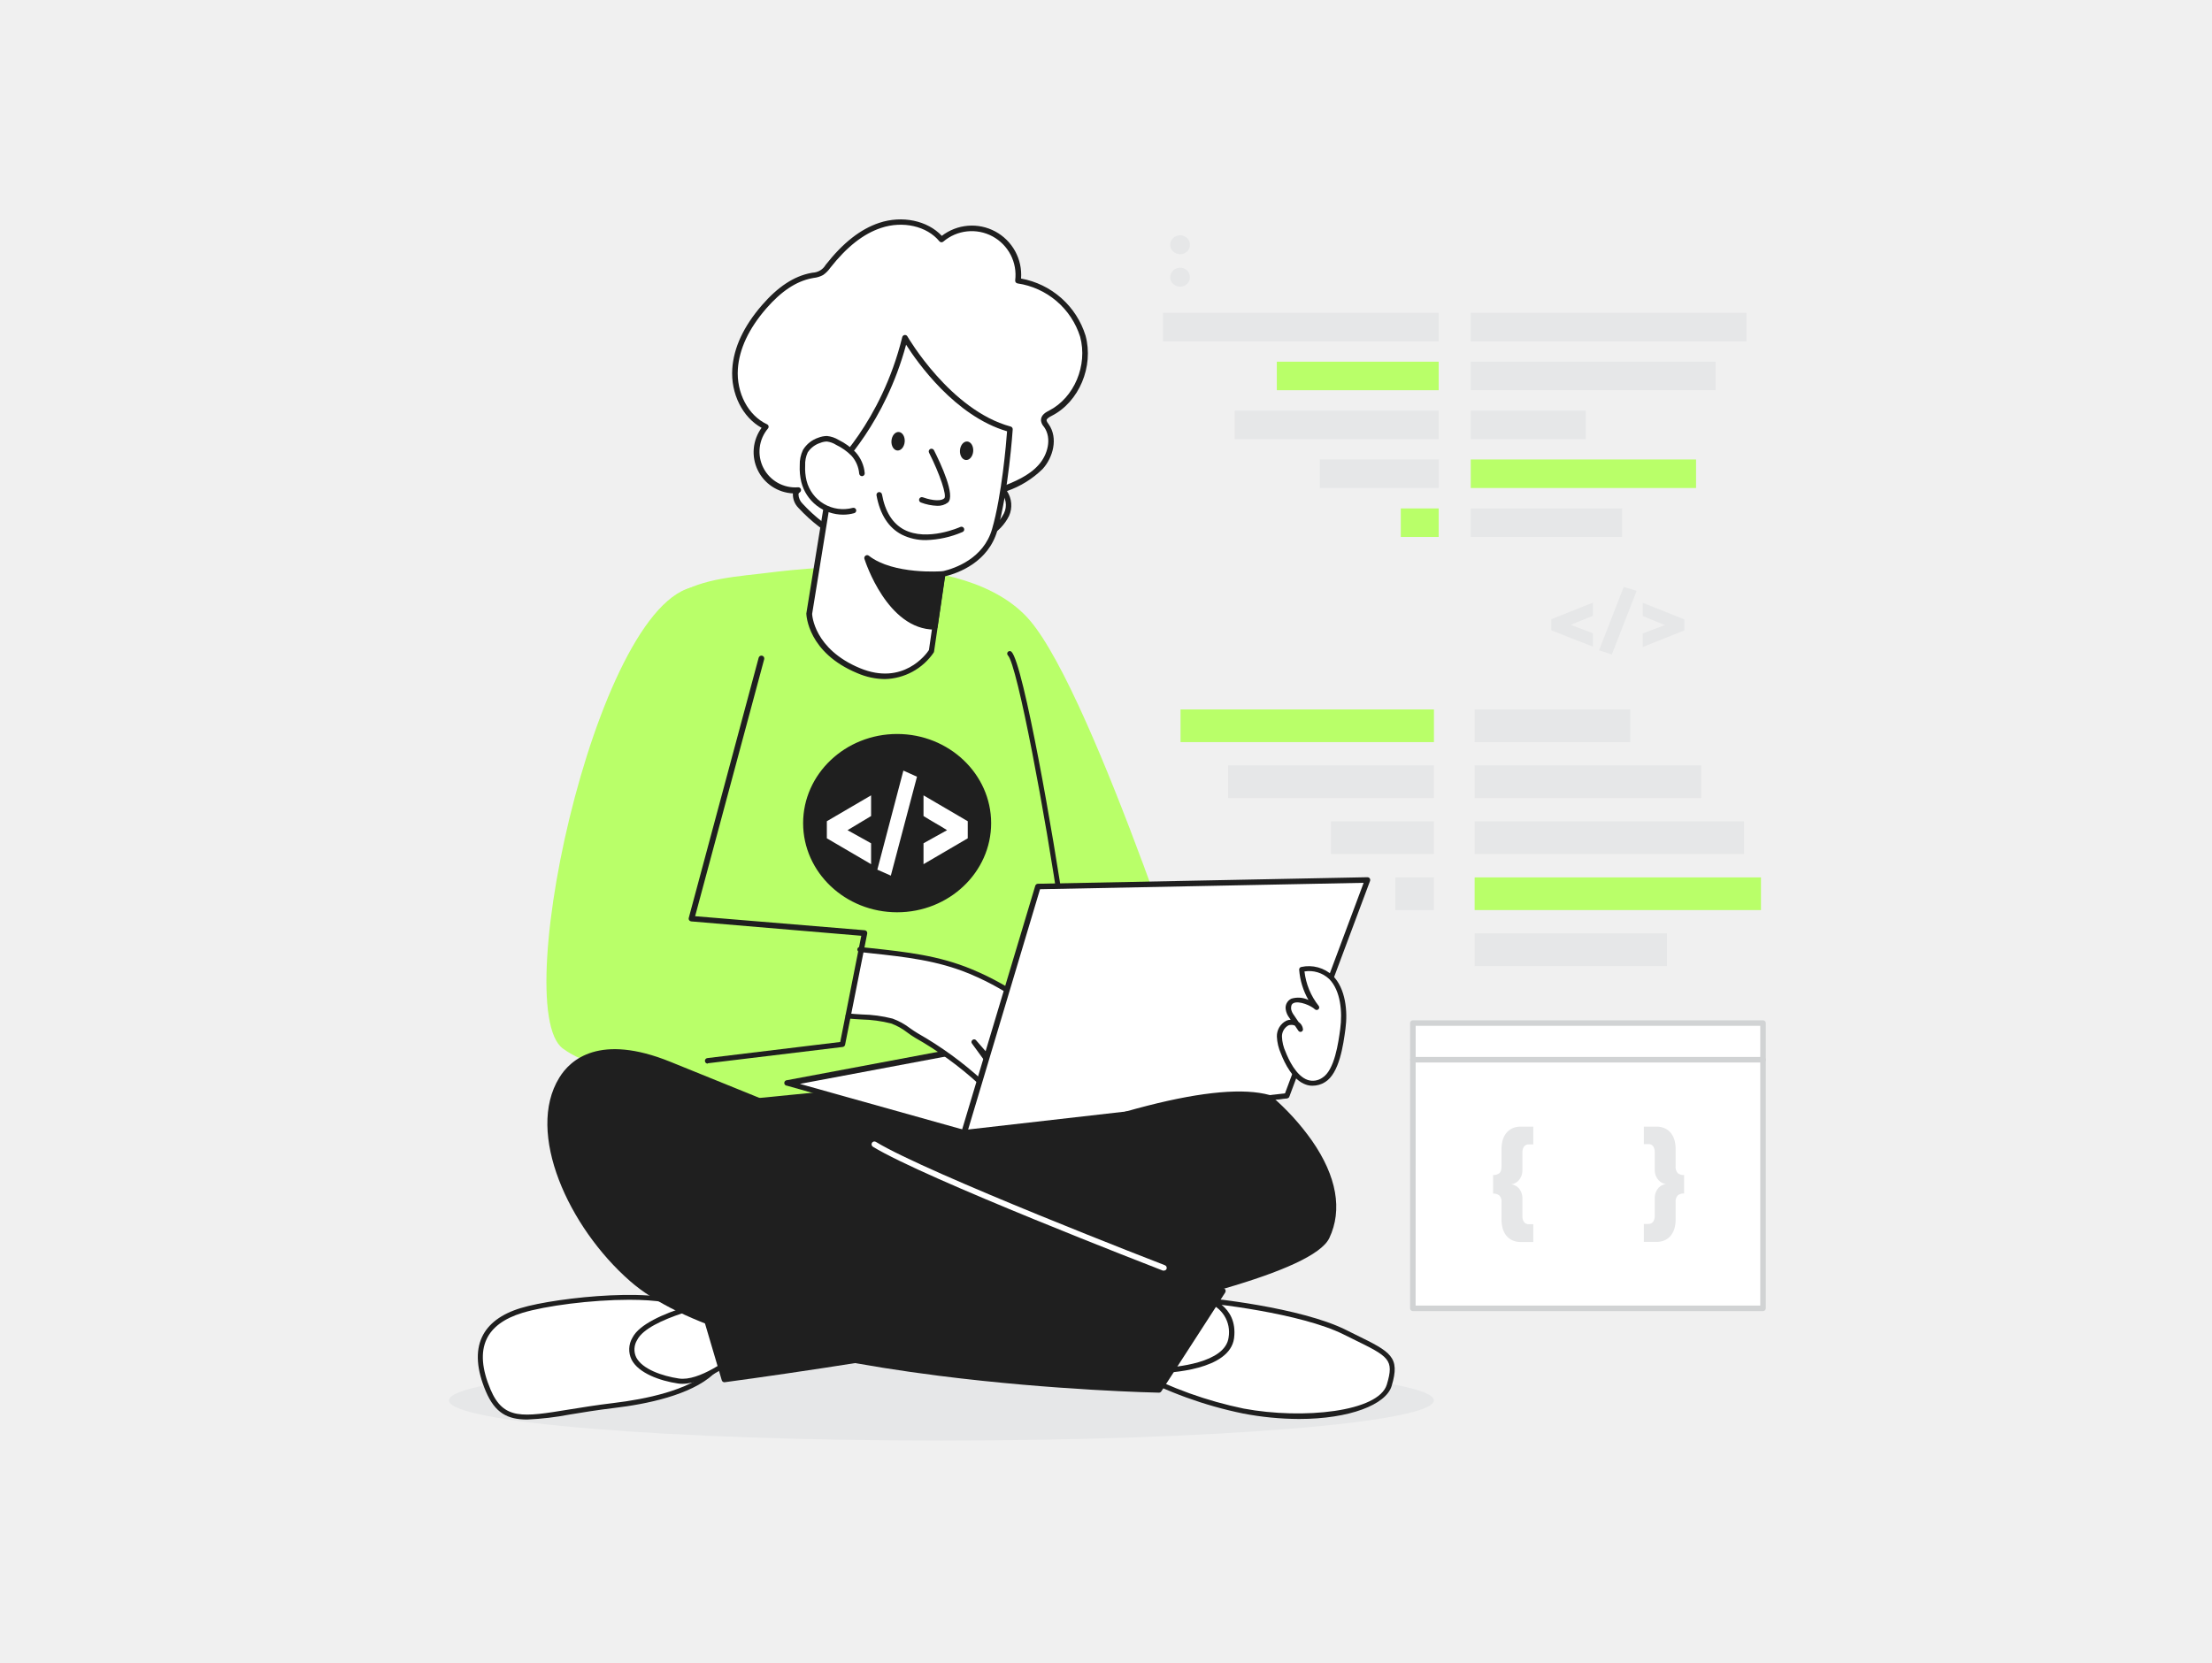
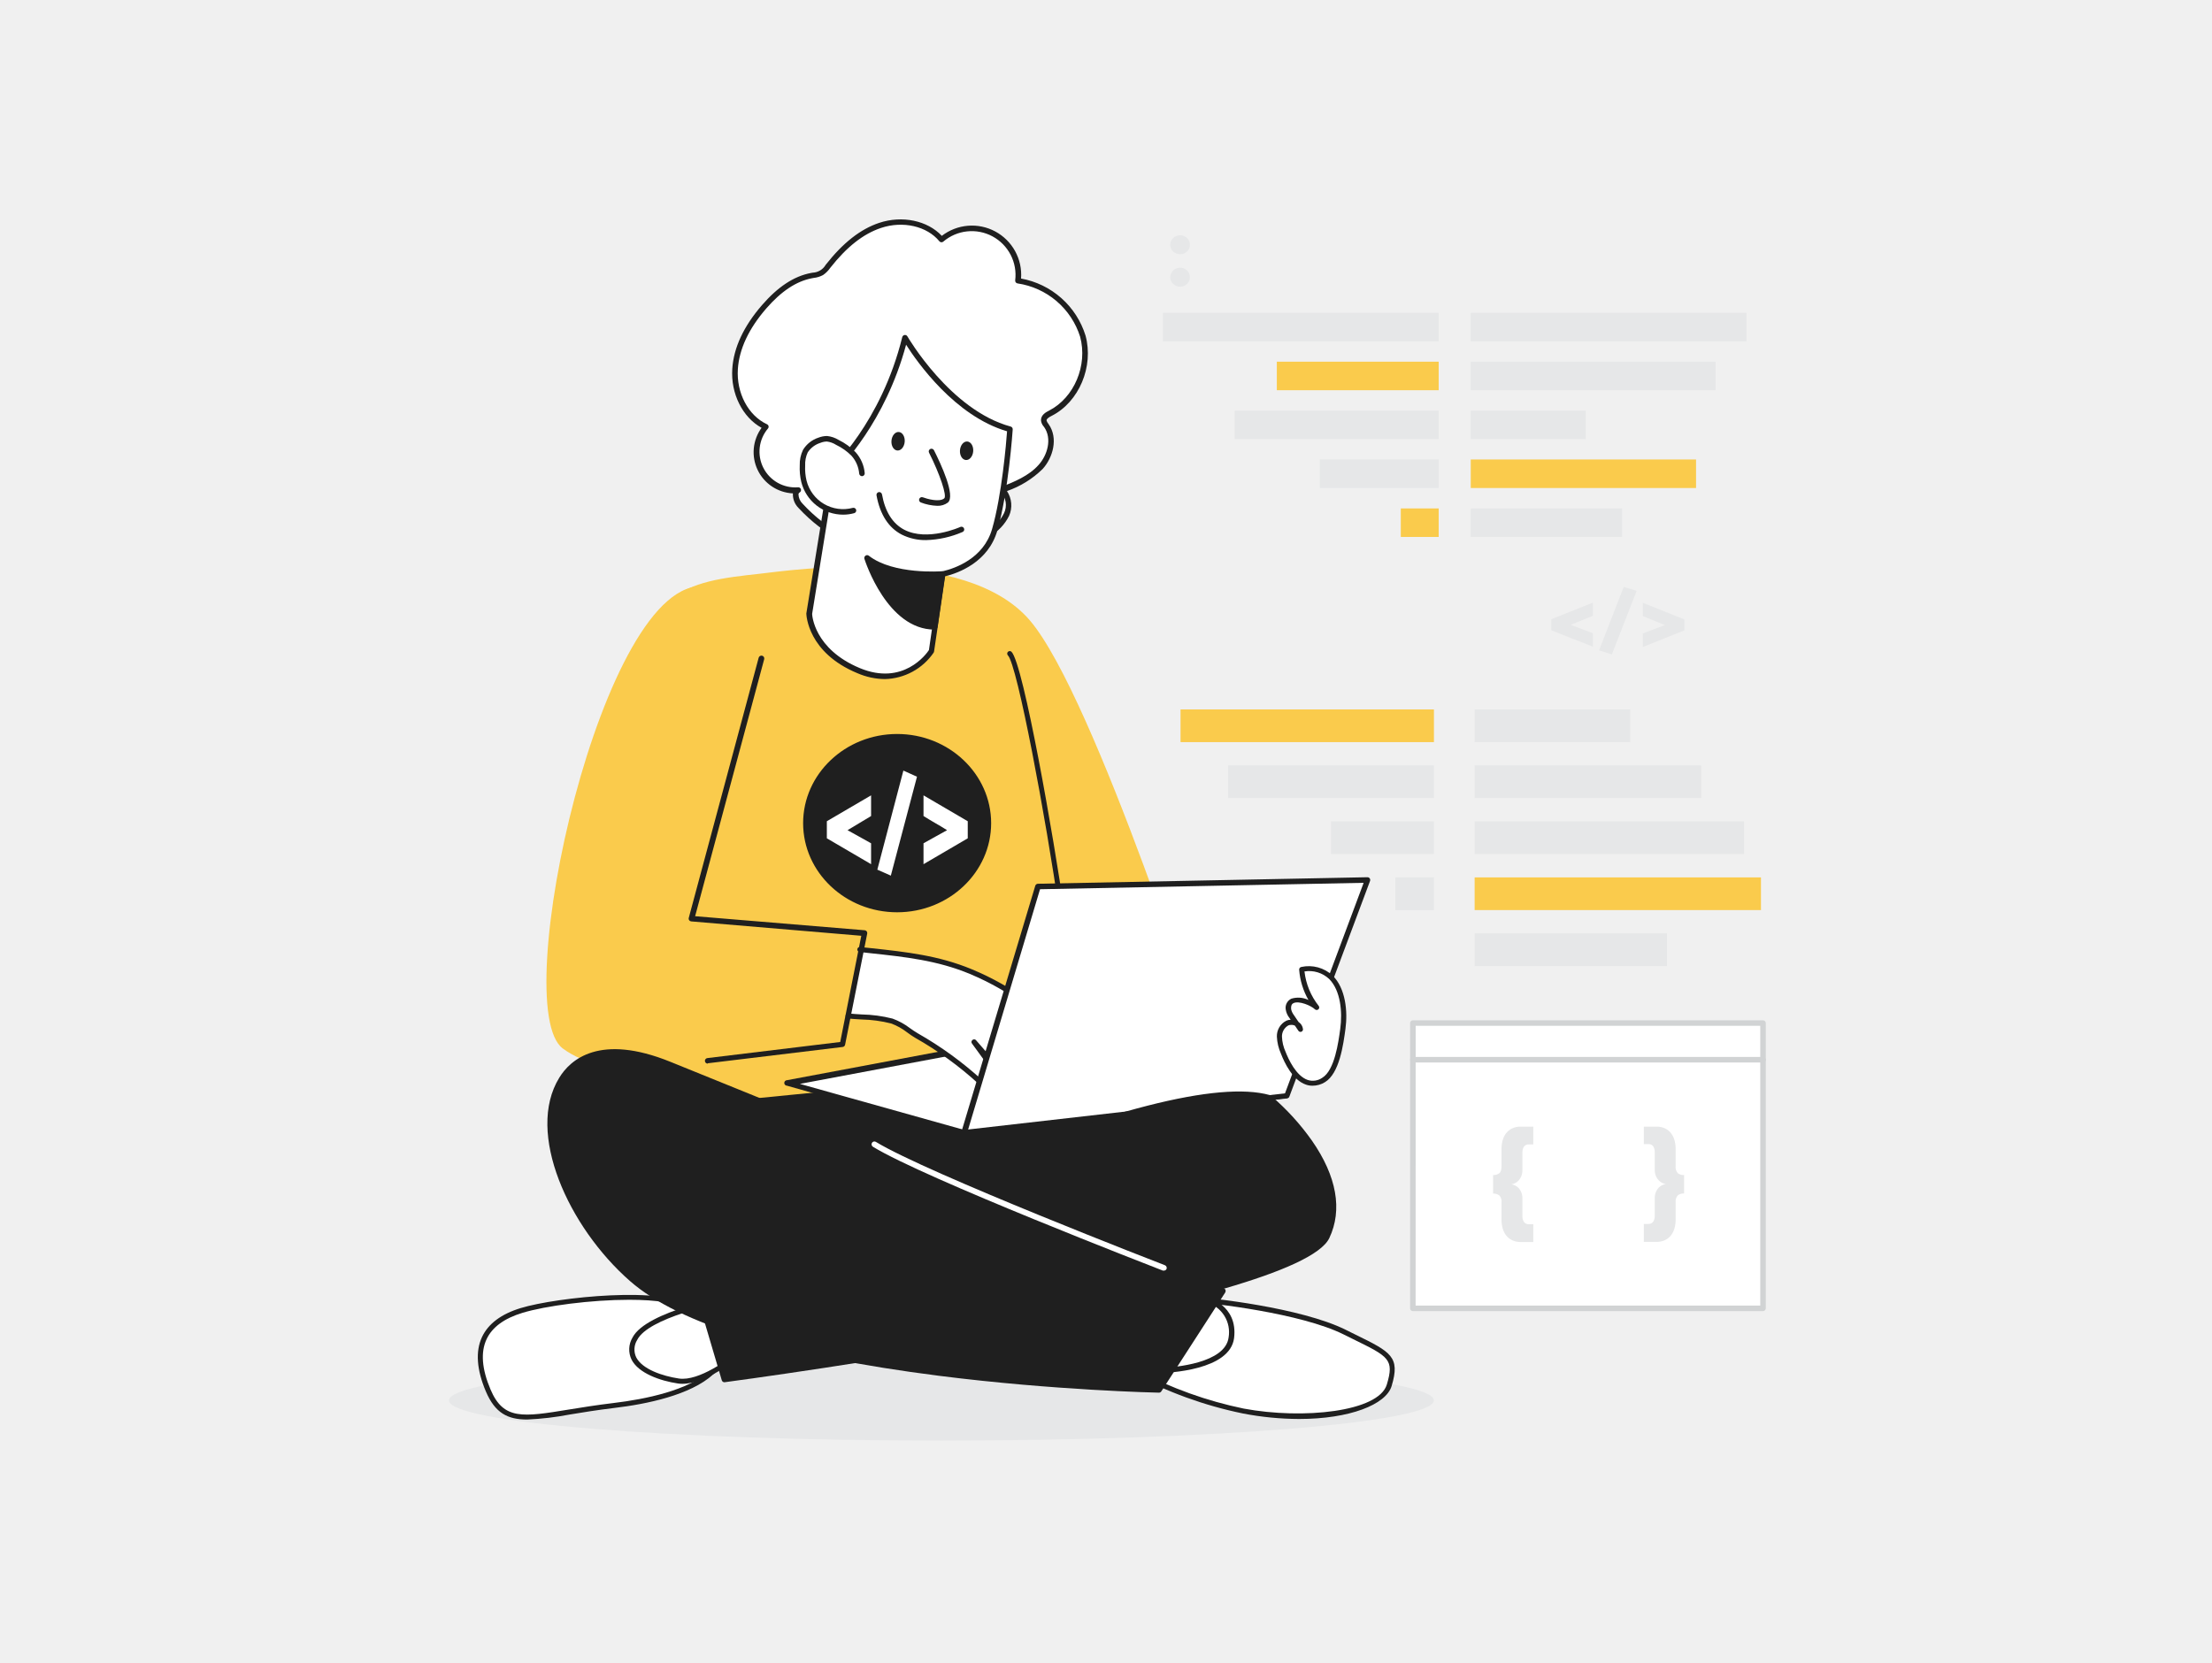
<svg xmlns="http://www.w3.org/2000/svg" width="524" height="394" viewBox="0 0 524 394" fill="none">
  <path d="M223.014 341.349C287.441 341.349 339.67 337.085 339.67 331.825C339.67 326.565 287.441 322.302 223.014 322.302C158.587 322.302 106.359 326.565 106.359 331.825C106.359 337.085 158.587 341.349 223.014 341.349Z" fill="#E6E7E8" />
  <path d="M417.641 242.418H334.692V310.001H417.641V242.418Z" fill="white" />
  <path d="M417.641 310.669H334.692C334.518 310.669 334.352 310.6 334.229 310.477C334.106 310.354 334.037 310.187 334.037 310.014V242.418C334.037 242.244 334.106 242.077 334.229 241.955C334.352 241.832 334.518 241.763 334.692 241.763H417.641C417.814 241.766 417.978 241.836 418.101 241.958C418.223 242.08 418.293 242.245 418.296 242.418V310.014C418.293 310.186 418.223 310.351 418.101 310.473C417.978 310.595 417.814 310.665 417.641 310.669ZM335.347 309.359H416.986V243.073H335.36L335.347 309.359Z" fill="#D1D3D4" />
  <path d="M417.641 251.758H334.692C334.518 251.758 334.352 251.689 334.229 251.566C334.106 251.443 334.037 251.277 334.037 251.103C334.037 250.929 334.106 250.763 334.229 250.64C334.352 250.517 334.518 250.448 334.692 250.448H417.641C417.815 250.448 417.981 250.517 418.104 250.64C418.227 250.763 418.296 250.929 418.296 251.103C418.293 251.276 418.223 251.44 418.101 251.562C417.978 251.685 417.814 251.755 417.641 251.758Z" fill="#D1D3D4" />
  <path d="M189.085 116.147C187.296 116.267 185.511 115.86 183.951 114.977C182.391 114.093 181.124 112.771 180.307 111.175C179.49 109.579 179.159 107.778 179.355 105.996C179.551 104.214 180.265 102.528 181.409 101.147C176.405 98.842 173.758 92.921 174.125 87.432C174.492 81.943 177.387 76.952 181.003 72.733C183.976 69.288 187.71 66.183 192.177 65.332C193.023 65.248 193.847 65.017 194.614 64.651C195.217 64.226 195.74 63.699 196.159 63.092C199.421 58.926 203.443 55.101 208.473 53.424C213.504 51.747 219.661 52.703 223.028 56.804C224.71 55.343 226.797 54.427 229.012 54.178C231.227 53.929 233.465 54.359 235.43 55.409C237.395 56.46 238.995 58.083 240.018 60.063C241.041 62.043 241.438 64.287 241.158 66.498C244.702 67.021 248.025 68.538 250.743 70.873C253.46 73.207 255.46 76.264 256.511 79.689C258.384 86.58 255.201 94.676 248.848 97.938C248.114 98.318 247.236 98.816 247.262 99.628C247.335 100.118 247.554 100.575 247.891 100.938C249.935 103.859 248.913 108.09 246.581 110.737C244.249 113.383 240.765 114.784 237.411 116.121C238.157 116.869 238.654 117.828 238.835 118.869C239.015 119.91 238.871 120.981 238.42 121.937C237.448 123.85 235.936 125.435 234.071 126.496C226.787 131.199 217.774 129.732 209.613 129.902C202.081 130.059 194.601 125.251 189.609 119.802C188.64 118.767 187.867 116.88 189.085 116.147Z" fill="white" />
  <path d="M218.639 130.648C217.329 130.648 216.019 130.648 214.814 130.648C213.111 130.648 211.329 130.57 209.652 130.648C202.814 130.766 195.242 126.928 189.138 120.339C188.708 119.908 188.371 119.394 188.145 118.829C187.92 118.264 187.812 117.659 187.828 117.051C187.82 117.003 187.82 116.954 187.828 116.907C186.064 116.822 184.356 116.261 182.886 115.283C181.416 114.306 180.238 112.948 179.477 111.354C178.717 109.761 178.402 107.991 178.567 106.233C178.732 104.475 179.37 102.794 180.413 101.37C175.894 98.881 173.077 93.261 173.47 87.392C173.798 82.375 176.169 77.305 180.505 72.301C184.278 67.952 188.051 65.463 192.059 64.69L192.505 64.611C193.135 64.587 193.749 64.403 194.289 64.078C194.829 63.753 195.279 63.296 195.596 62.751C199.71 57.511 203.836 54.289 208.264 52.808C213.727 50.987 219.713 52.258 223.106 55.887C224.892 54.508 227.039 53.677 229.287 53.493C231.535 53.309 233.789 53.78 235.775 54.85C237.761 55.92 239.394 57.542 240.478 59.521C241.561 61.5 242.047 63.75 241.878 66C245.418 66.64 248.714 68.239 251.407 70.622C254.101 73.006 256.088 76.084 257.153 79.519C259.144 86.842 255.62 95.239 249.149 98.527C248.494 98.855 247.904 99.222 247.918 99.615C247.983 99.886 248.113 100.138 248.297 100.348L248.415 100.518C250.747 103.82 249.424 108.444 247.001 111.116C244.603 113.469 241.713 115.259 238.538 116.356C239.111 117.215 239.458 118.205 239.545 119.233C239.632 120.262 239.457 121.296 239.036 122.238C238.033 124.258 236.45 125.932 234.49 127.046C229.63 130.19 224.128 130.648 218.639 130.648ZM211.107 129.234C212.351 129.234 213.609 129.234 214.84 129.234C221.39 129.365 228.137 129.509 233.73 125.893C235.493 124.911 236.921 123.424 237.831 121.623C238.237 120.788 238.373 119.848 238.221 118.932C238.068 118.016 237.634 117.171 236.979 116.514C236.893 116.441 236.828 116.347 236.789 116.241C236.75 116.136 236.739 116.022 236.756 115.911C236.775 115.798 236.822 115.692 236.893 115.603C236.964 115.513 237.057 115.443 237.162 115.4C240.228 114.169 243.712 112.78 246.031 110.16C248.114 107.868 249.28 103.938 247.341 101.187L247.223 101.043C246.866 100.631 246.646 100.118 246.594 99.575C246.594 98.265 247.839 97.636 248.533 97.283C254.481 94.217 257.703 86.541 255.869 79.781C254.833 76.496 252.892 73.569 250.27 71.336C247.647 69.102 244.448 67.653 241.04 67.153C240.871 67.127 240.718 67.035 240.615 66.898C240.512 66.761 240.467 66.589 240.49 66.419C240.747 64.344 240.371 62.239 239.412 60.381C238.452 58.523 236.954 56.999 235.112 56.007C233.271 55.016 231.173 54.604 229.094 54.826C227.015 55.047 225.051 55.892 223.46 57.249C223.394 57.307 223.317 57.351 223.234 57.378C223.15 57.405 223.062 57.415 222.975 57.406C222.889 57.4 222.804 57.376 222.728 57.335C222.651 57.294 222.584 57.239 222.53 57.171C219.582 53.581 213.884 52.271 208.696 54.014C204.517 55.402 200.587 58.494 196.683 63.459C196.221 64.131 195.639 64.712 194.967 65.175C194.276 65.543 193.52 65.774 192.74 65.856L192.321 65.934C188.614 66.655 185.077 69 181.501 73.113C177.361 77.895 175.108 82.716 174.793 87.432C174.413 93.091 177.243 98.462 181.697 100.532C181.788 100.574 181.867 100.636 181.931 100.713C181.994 100.79 182.04 100.88 182.064 100.977C182.085 101.076 182.083 101.178 182.058 101.276C182.033 101.373 181.985 101.464 181.92 101.54C180.839 102.817 180.161 104.384 179.97 106.046C179.778 107.707 180.083 109.388 180.845 110.877C181.607 112.365 182.792 113.595 184.251 114.412C185.71 115.228 187.379 115.595 189.046 115.466C189.195 115.45 189.345 115.488 189.47 115.572C189.594 115.655 189.685 115.78 189.727 115.924C189.772 116.065 189.768 116.216 189.715 116.354C189.663 116.492 189.566 116.608 189.439 116.684C189.358 116.729 189.29 116.793 189.239 116.871C189.189 116.948 189.159 117.037 189.151 117.129C189.173 117.965 189.521 118.76 190.12 119.343C195.911 125.657 203.22 129.352 209.626 129.221L211.107 129.234Z" fill="#1F1F1F" />
  <path d="M282.646 307.996C285.645 307.996 308.007 310.42 318.474 315.621C328.941 320.821 331.207 321.227 329.085 328.249C326.963 335.271 308.531 337 294.501 334.354C285.465 332.496 276.748 329.327 268.629 324.948L282.646 307.996Z" fill="white" />
  <path d="M307.732 336.227C303.256 336.209 298.791 335.771 294.396 334.917C285.298 333.045 276.521 329.859 268.34 325.459C268.264 325.413 268.198 325.352 268.147 325.28C268.095 325.208 268.058 325.126 268.039 325.039C268.024 324.954 268.028 324.866 268.05 324.782C268.073 324.699 268.114 324.621 268.17 324.555L282.187 307.603C282.239 307.534 282.306 307.477 282.383 307.439C282.461 307.4 282.546 307.38 282.632 307.381H282.764C286.418 307.381 308.256 309.87 318.736 315.07L321.094 316.236C329.491 320.35 331.757 321.476 329.661 328.419C328.338 332.821 319.719 336.227 307.732 336.227ZM269.559 324.764C277.447 328.929 285.884 331.958 294.619 333.764C308.701 336.384 326.57 334.524 328.522 328.079C330.316 322.105 329.02 321.463 320.57 317.324L318.212 316.158C308.217 311.193 286.838 308.664 282.921 308.586L269.559 324.764Z" fill="#1F1F1F" />
  <path d="M285.646 307.931C287.623 308.415 289.345 309.63 290.465 311.33C291.585 313.031 292.021 315.092 291.685 317.101C290.702 324.555 274.943 324.869 274.039 324.961C273.135 325.052 285.646 307.931 285.646 307.931Z" fill="white" />
  <path d="M274.039 325.38C273.922 325.376 273.808 325.343 273.707 325.284C273.606 325.224 273.522 325.14 273.462 325.039C273.266 324.646 272.952 324.044 285.161 307.525C285.231 307.428 285.328 307.356 285.441 307.316C285.553 307.276 285.675 307.271 285.79 307.302C285.855 307.302 293.322 309.175 292.34 317.075C291.344 324.659 276.986 325.328 274.117 325.38H274.039ZM285.829 308.573C281.991 313.813 276.279 321.673 274.851 324.162C278.44 323.991 290.244 322.983 291.043 316.917C291.35 315.143 290.995 313.317 290.043 311.787C289.091 310.258 287.61 309.133 285.881 308.625L285.829 308.573Z" fill="#1F1F1F" />
  <path d="M168.846 325C168.387 325.236 164.104 330.803 145.423 333.03C126.742 335.257 119.813 339.279 115.647 329.467C111.481 319.655 114.337 313.315 123.507 310.512C132.677 307.708 158.078 305.389 163.056 310.079C168.034 314.769 168.846 325 168.846 325Z" fill="white" />
  <path d="M124.869 336.358C120.245 336.358 117.271 334.812 115.097 329.703C112.922 324.594 112.595 320.205 114.18 316.813C115.647 313.669 118.738 311.35 123.35 309.948C131.969 307.328 158.156 304.63 163.475 309.647C168.571 314.441 169.383 324.528 169.422 324.948C169.428 325.059 169.405 325.169 169.354 325.268C169.304 325.367 169.228 325.451 169.134 325.511L168.951 325.668C163.567 330.568 153.231 332.703 145.476 333.62C141.454 334.105 137.995 334.668 134.996 335.166C131.654 335.812 128.269 336.211 124.869 336.358ZM149.052 307.983C140.078 307.983 129.205 309.411 123.729 311.088C119.433 312.398 116.577 314.494 115.267 317.323C113.826 320.389 114.14 324.397 116.197 329.231C119.275 336.502 123.821 335.781 134.773 333.987C137.838 333.489 141.323 332.926 145.358 332.441C152.929 331.537 163.03 329.467 168.178 324.777C167.994 323.061 166.868 314.586 162.637 310.551C160.75 308.691 155.366 307.983 149.052 307.983Z" fill="#1F1F1F" />
  <path d="M174.806 320.992C174.806 320.992 166.331 328.066 160.685 327.227C155.039 326.389 147.231 323.297 150.375 317.206C153.519 311.114 173.758 307.446 173.758 307.446L174.806 320.992Z" fill="white" />
  <path d="M161.654 327.895C161.299 327.896 160.944 327.869 160.593 327.817C156.362 327.188 151.253 325.38 149.615 322.171C149.211 321.348 149.019 320.438 149.058 319.522C149.097 318.607 149.365 317.716 149.838 316.931C153.087 310.616 172.815 307.014 173.654 306.857C173.736 306.842 173.821 306.846 173.902 306.866C173.983 306.886 174.059 306.923 174.125 306.974C174.192 307.027 174.247 307.092 174.287 307.167C174.328 307.241 174.353 307.323 174.361 307.407L175.409 320.939C175.416 321.035 175.401 321.131 175.365 321.219C175.328 321.308 175.272 321.387 175.199 321.45C174.859 321.725 167.405 327.895 161.654 327.895ZM173.221 308.167C169.75 308.848 153.571 312.293 150.951 317.481C150.565 318.097 150.341 318.801 150.299 319.527C150.258 320.253 150.401 320.978 150.716 321.633C152.157 324.424 156.873 326.048 160.816 326.638C165.623 327.358 172.841 321.83 174.23 320.729L173.221 308.167Z" fill="#1F1F1F" />
  <path d="M276.62 261.57C276.62 261.57 267.685 296.416 235.079 303.071C202.474 309.726 185.601 307.97 174.047 285.962C162.492 263.954 170.117 250.487 170.117 250.487L273.017 248.444L276.62 261.57Z" fill="#1F1F1F" />
  <path d="M208.185 307.145C192.465 307.145 181.553 301.669 173.457 286.263C161.877 264.19 169.252 250.723 169.527 250.16C169.584 250.061 169.666 249.978 169.765 249.921C169.864 249.864 169.976 249.833 170.09 249.832L272.991 247.789C273.139 247.781 273.286 247.825 273.405 247.914C273.525 248.002 273.61 248.129 273.646 248.273L277.209 261.373C277.235 261.485 277.235 261.602 277.209 261.714C277.117 262.068 267.803 297.084 235.158 303.699C224.848 305.835 215.927 307.145 208.185 307.145ZM170.549 251.129C169.527 253.291 164.366 266.102 174.623 285.661C186.348 307.931 203.443 308.874 234.883 302.429C265.576 296.167 275.152 264.137 275.873 261.57L272.48 249.112L170.549 251.129Z" fill="#1F1F1F" />
-   <path d="M162.44 261.884C162.44 261.884 145.58 207.388 147.794 173.237C150.008 139.085 162.702 137.867 180.02 135.941C187.71 135.076 228.674 129.011 244.014 147.063C259.354 165.115 286.353 249.662 286.353 249.662L162.44 261.884Z" fill="#B9FF69" />
+   <path d="M162.44 261.884C162.44 261.884 145.58 207.388 147.794 173.237C150.008 139.085 162.702 137.867 180.02 135.941C187.71 135.076 228.674 129.011 244.014 147.063C259.354 165.115 286.353 249.662 286.353 249.662L162.44 261.884Z" fill="#FACB4C" />
  <path d="M223.29 136.033L220.67 154.268C220.67 154.268 214.932 163.687 203.443 158.918C191.954 154.15 191.732 145.36 191.732 145.36L197.181 111.667C197.181 111.667 209.299 100.794 214.395 80.017C214.395 80.017 224.547 97.728 239.285 101.711C239.285 101.711 238.302 116.422 235.669 125.539C233.049 134.356 223.473 135.928 223.29 136.033Z" fill="white" />
  <path d="M209.6 160.909C207.372 160.883 205.172 160.41 203.129 159.521C191.339 154.648 191.024 145.753 191.011 145.373L196.5 111.562C196.527 111.412 196.6 111.274 196.71 111.169C196.828 111.064 208.735 100.191 213.74 79.86C213.776 79.735 213.846 79.623 213.944 79.537C214.041 79.451 214.161 79.395 214.29 79.375C214.418 79.357 214.548 79.377 214.665 79.433C214.781 79.489 214.879 79.578 214.945 79.689C215.05 79.873 225.15 97.217 239.416 101.069C239.563 101.108 239.692 101.198 239.781 101.322C239.869 101.446 239.912 101.598 239.9 101.75C239.9 101.894 238.879 116.645 236.259 125.723C234.097 133.203 227.089 135.771 223.892 136.557L221.272 154.359C221.26 154.446 221.233 154.53 221.194 154.608C219.903 156.506 218.177 158.068 216.16 159.164C214.144 160.26 211.895 160.858 209.6 160.909ZM197.81 111.981L192.387 145.465C192.387 145.674 192.78 153.77 203.705 158.316C213.91 162.547 219.425 155.014 220.054 154.032L222.674 135.941C222.686 135.842 222.722 135.747 222.779 135.665C222.836 135.582 222.913 135.515 223.001 135.469C223.122 135.399 223.256 135.355 223.394 135.338C226.211 134.67 232.997 132.351 235.014 125.356C237.32 117.378 238.368 104.907 238.564 102.195C226.25 98.58 217.316 85.886 214.644 81.681C209.666 100.125 199.225 110.54 197.81 111.981Z" fill="#1F1F1F" />
  <path d="M204.242 112.178C204.095 110.473 203.396 108.863 202.251 107.593C201.138 106.451 199.834 105.511 198.399 104.815C197.655 104.355 196.819 104.064 195.95 103.964C195.335 103.97 194.726 104.09 194.155 104.318C192.76 104.762 191.571 105.692 190.801 106.938C190.295 107.994 190.057 109.16 190.107 110.33C190.055 111.597 190.17 112.866 190.448 114.103C190.755 115.339 191.307 116.5 192.069 117.52C192.832 118.539 193.79 119.396 194.888 120.041C195.987 120.685 197.202 121.103 198.464 121.272C199.726 121.44 201.009 121.354 202.238 121.02" fill="white" />
  <path d="M199.749 121.95C197.469 121.952 195.254 121.193 193.455 119.793C191.656 118.392 190.376 116.432 189.819 114.221C189.515 112.934 189.392 111.612 189.452 110.291C189.406 109.015 189.671 107.747 190.225 106.597C191.06 105.227 192.356 104.201 193.88 103.702C194.532 103.448 195.224 103.315 195.924 103.309C196.894 103.411 197.83 103.729 198.661 104.239C200.159 104.97 201.52 105.954 202.683 107.147C203.926 108.527 204.685 110.275 204.845 112.125C204.856 112.298 204.799 112.469 204.687 112.601C204.574 112.733 204.415 112.816 204.242 112.833C204.07 112.84 203.901 112.782 203.77 112.671C203.638 112.559 203.554 112.401 203.535 112.23C203.406 110.671 202.776 109.196 201.74 108.025C200.675 106.943 199.429 106.057 198.059 105.405C197.406 104.986 196.667 104.717 195.897 104.619C195.367 104.623 194.842 104.73 194.352 104.933C193.114 105.315 192.049 106.117 191.339 107.199C190.894 108.167 190.687 109.227 190.736 110.291C190.673 111.501 190.783 112.714 191.064 113.894C191.352 115.04 191.865 116.118 192.574 117.065C193.282 118.012 194.172 118.808 195.191 119.408C196.21 120.007 197.338 120.399 198.509 120.558C199.681 120.718 200.873 120.644 202.015 120.339C202.182 120.295 202.359 120.318 202.509 120.404C202.658 120.49 202.768 120.631 202.814 120.797C202.836 120.881 202.841 120.968 202.829 121.053C202.817 121.138 202.788 121.221 202.744 121.295C202.7 121.369 202.642 121.434 202.574 121.486C202.505 121.537 202.426 121.575 202.343 121.596C201.498 121.83 200.625 121.949 199.749 121.95Z" fill="#1F1F1F" />
  <path d="M220.709 106.977C220.709 106.977 225.857 117.129 224.167 118.583C222.477 120.038 218.416 118.439 218.416 118.439" fill="white" />
  <path d="M222.058 119.854C220.712 119.813 219.383 119.542 218.128 119.055C218.048 119.023 217.975 118.976 217.913 118.916C217.852 118.856 217.802 118.784 217.768 118.705C217.734 118.626 217.716 118.541 217.715 118.455C217.714 118.369 217.729 118.283 217.761 118.203C217.828 118.044 217.954 117.917 218.113 117.848C218.272 117.78 218.451 117.776 218.613 117.837C219.569 118.203 222.543 119.055 223.682 118.086C224.377 117.509 222.648 112.348 220.08 107.265C220.04 107.189 220.015 107.105 220.008 107.019C220.001 106.933 220.011 106.847 220.038 106.765C220.065 106.683 220.108 106.607 220.165 106.542C220.221 106.478 220.291 106.425 220.368 106.387C220.523 106.313 220.701 106.302 220.865 106.355C221.028 106.409 221.165 106.524 221.246 106.676C222.857 109.872 226.42 117.47 224.547 119.081C223.829 119.614 222.952 119.887 222.058 119.854Z" fill="#1F1F1F" />
  <path d="M214.313 104.682C214.412 103.471 213.791 102.431 212.925 102.361C212.06 102.29 211.279 103.215 211.18 104.427C211.081 105.638 211.703 106.677 212.568 106.748C213.433 106.818 214.215 105.893 214.313 104.682Z" fill="#1F1F1F" />
  <path d="M230.543 106.925C230.633 105.712 230.005 104.678 229.139 104.613C228.273 104.549 227.498 105.479 227.408 106.691C227.317 107.903 227.946 108.938 228.812 109.002C229.678 109.067 230.453 108.137 230.543 106.925Z" fill="#1F1F1F" />
  <path d="M219.373 127.976C217.369 128.011 215.388 127.562 213.596 126.666C210.465 125.029 208.46 121.898 207.635 117.365C207.62 117.28 207.622 117.193 207.641 117.108C207.66 117.024 207.695 116.944 207.745 116.873C207.795 116.803 207.859 116.743 207.932 116.697C208.005 116.651 208.087 116.62 208.172 116.605C208.342 116.578 208.516 116.617 208.657 116.715C208.799 116.813 208.897 116.961 208.932 117.129C209.666 121.243 211.447 124.059 214.172 125.5C219.674 128.382 227.416 124.898 227.495 124.858C227.653 124.787 227.833 124.782 227.995 124.843C228.157 124.905 228.288 125.028 228.359 125.186C228.396 125.264 228.417 125.348 228.42 125.435C228.424 125.521 228.41 125.607 228.379 125.688C228.349 125.768 228.302 125.842 228.242 125.904C228.183 125.967 228.111 126.016 228.032 126.05C225.296 127.242 222.356 127.896 219.373 127.976Z" fill="#1F1F1F" />
  <path d="M223.289 136.033C223.289 136.033 211.499 137.002 205.421 132.207C205.421 132.207 210.596 148.582 221.469 148.53L223.289 136.033Z" fill="#1F1F1F" />
  <path d="M221.39 149.185C210.203 149.185 204.989 133.085 204.766 132.404C204.728 132.27 204.732 132.127 204.779 131.995C204.826 131.863 204.913 131.75 205.028 131.67C205.139 131.584 205.275 131.538 205.415 131.538C205.555 131.538 205.691 131.584 205.801 131.67C211.657 136.242 223.093 135.365 223.211 135.351C223.308 135.345 223.406 135.36 223.497 135.395C223.588 135.431 223.67 135.487 223.737 135.559C223.803 135.63 223.853 135.716 223.882 135.809C223.911 135.903 223.919 136.001 223.905 136.098L222.084 148.609C222.056 148.772 221.971 148.919 221.844 149.025C221.716 149.131 221.555 149.187 221.39 149.185ZM206.718 133.858C208.382 137.958 213.098 147.456 220.879 147.862L222.49 136.74C219.975 136.845 212.22 136.923 206.744 133.858H206.718Z" fill="#1F1F1F" />
-   <path d="M167.038 138.98C142.842 135.967 120.127 238.684 133.332 248.444C153.925 263.679 216.779 242.876 216.779 242.876L210.491 215.772C210.491 215.772 165.125 217.934 164.3 208.62C163.475 199.306 189.649 155.643 185.981 149.277C182.313 142.91 167.038 138.98 167.038 138.98Z" fill="#B9FF69" />
+   <path d="M167.038 138.98C142.842 135.967 120.127 238.684 133.332 248.444C153.925 263.679 216.779 242.876 216.779 242.876L210.491 215.772C210.491 215.772 165.125 217.934 164.3 208.62C163.475 199.306 189.649 155.643 185.981 149.277C182.313 142.91 167.038 138.98 167.038 138.98Z" fill="#FACB4C" />
  <path d="M251.52 216.532C251.376 216.536 251.235 216.486 251.126 216.392C251.017 216.297 250.947 216.165 250.931 216.021C247.813 194.118 240.975 157.438 238.761 155.29C238.653 155.177 238.593 155.027 238.594 154.871C238.594 154.715 238.655 154.566 238.764 154.454C238.872 154.342 239.02 154.276 239.176 154.271C239.331 154.266 239.483 154.321 239.599 154.425C242.442 157.189 249.752 199.266 252.11 215.851C252.132 216.009 252.091 216.169 251.995 216.297C251.899 216.425 251.757 216.509 251.599 216.532H251.52Z" fill="#1F1F1F" />
  <path d="M228.372 268.356L186.609 256.657L263.31 242.234L304.824 259.631L228.372 268.356Z" fill="white" />
  <path d="M228.372 269.05C228.316 269.062 228.258 269.062 228.202 269.05L186.439 257.26C186.265 257.26 186.099 257.191 185.976 257.068C185.853 256.945 185.784 256.779 185.784 256.605C185.784 256.431 185.853 256.265 185.976 256.142C186.099 256.019 186.265 255.95 186.439 255.95L263.14 241.54C263.259 241.501 263.387 241.501 263.506 241.54L305.02 258.937C305.153 258.993 305.264 259.092 305.335 259.217C305.406 259.343 305.433 259.488 305.413 259.631C305.394 259.776 305.327 259.91 305.222 260.012C305.118 260.114 304.982 260.178 304.837 260.194L228.451 269.05H228.372ZM189.491 256.828L228.425 267.74L302.256 259.317L263.231 242.968L189.491 256.828Z" fill="#1F1F1F" />
  <path d="M203.731 225.139C212.901 226.147 221.403 226.802 229.931 230.379C234.804 232.426 239.407 235.066 243.634 238.239C245.788 239.767 247.8 241.486 249.647 243.374C251.114 244.972 250.642 246.531 248.18 245.758C245.316 244.861 242.604 243.536 240.136 241.828C246.037 246.642 251.266 252.224 255.686 258.426C256.184 259.133 256.668 260.142 256.079 260.771C255.489 261.4 254.179 260.771 253.459 260.116L240.503 247.828C243.933 250.787 246.85 254.293 249.136 258.203C249.463 258.767 249.778 259.513 249.437 260.024C248.861 260.98 247.394 260.26 246.608 259.461C242.727 255.542 239.198 251.29 236.062 246.754L243.057 257.234C242.991 257.427 242.887 257.605 242.752 257.758C242.616 257.911 242.452 258.036 242.268 258.125C242.084 258.213 241.884 258.265 241.68 258.276C241.476 258.288 241.272 258.258 241.079 258.19C240.309 257.872 239.642 257.346 239.154 256.671L230.678 246.937L235.682 253.828C236.468 254.902 237.254 256.448 236.35 257.456C235.446 258.465 233.403 257.456 232.25 256.435C227.613 252.203 222.521 248.5 217.067 245.391C215.089 244.226 213.399 242.64 211.211 241.972C208.067 241.003 204.137 241.134 200.862 240.767" fill="white" />
  <path d="M255.45 261.662C254.575 261.563 253.76 261.165 253.144 260.535L248.952 256.605C249.227 257.037 249.503 257.483 249.751 257.915C250.017 258.256 250.185 258.663 250.238 259.092C250.291 259.521 250.227 259.956 250.053 260.352C249.935 260.553 249.772 260.725 249.577 260.852C249.381 260.98 249.158 261.059 248.926 261.085C248.431 261.079 247.942 260.97 247.491 260.764C247.04 260.559 246.636 260.262 246.306 259.893C245.442 259.028 244.603 258.151 243.778 257.273C243.784 257.321 243.784 257.369 243.778 257.417C243.728 257.66 243.628 257.889 243.483 258.09C243.339 258.291 243.154 258.459 242.939 258.583C242.657 258.752 242.342 258.862 242.016 258.904C241.689 258.947 241.357 258.923 241.04 258.832C240.159 258.486 239.395 257.895 238.839 257.129L237.293 255.36C237.486 255.787 237.554 256.26 237.489 256.724C237.424 257.187 237.229 257.623 236.927 257.98C236.738 258.192 236.508 258.362 236.251 258.481C235.995 258.601 235.716 258.667 235.433 258.675C234.065 258.525 232.798 257.883 231.87 256.867C227.279 252.658 222.225 248.984 216.805 245.915C216.137 245.522 215.495 245.077 214.866 244.605C213.722 243.713 212.444 243.006 211.08 242.509C208.796 241.931 206.454 241.615 204.098 241.566C202.971 241.501 201.871 241.435 200.836 241.33C200.678 241.311 200.535 241.229 200.436 241.104C200.338 240.979 200.294 240.82 200.312 240.662C200.32 240.585 200.344 240.509 200.381 240.441C200.419 240.373 200.469 240.312 200.53 240.263C200.591 240.215 200.661 240.179 200.736 240.157C200.811 240.136 200.89 240.129 200.967 240.138C201.989 240.243 203.063 240.309 204.163 240.374C206.617 240.421 209.056 240.751 211.434 241.357C212.911 241.896 214.297 242.656 215.547 243.61C216.15 244.042 216.766 244.461 217.408 244.841C222.901 247.963 228.029 251.689 232.695 255.95C233.404 256.67 234.32 257.151 235.315 257.325C235.437 257.321 235.557 257.292 235.667 257.24C235.777 257.189 235.876 257.115 235.957 257.024C236.665 256.251 235.695 254.745 235.25 254.129L230.246 247.252C230.199 247.192 230.164 247.123 230.144 247.049C230.124 246.976 230.119 246.899 230.129 246.824C230.138 246.748 230.163 246.675 230.201 246.609C230.239 246.543 230.29 246.486 230.35 246.439C230.461 246.331 230.609 246.271 230.763 246.271C230.917 246.271 231.065 246.331 231.176 246.439L239.664 256.173C240.079 256.752 240.645 257.206 241.302 257.483C241.457 257.526 241.619 257.538 241.779 257.518C241.939 257.498 242.093 257.446 242.232 257.365C242.316 257.321 242.387 257.258 242.442 257.181L235.617 246.924C235.528 246.794 235.495 246.634 235.524 246.479C235.554 246.324 235.643 246.187 235.774 246.099C235.904 246.01 236.064 245.977 236.219 246.006C236.374 246.036 236.51 246.126 236.599 246.256C239.721 250.76 243.227 254.986 247.079 258.884C247.506 259.353 248.087 259.65 248.717 259.723C248.768 259.721 248.819 259.706 248.863 259.678C248.906 259.651 248.942 259.612 248.965 259.566C249.11 259.343 248.965 258.924 248.664 258.347C247.087 255.648 245.201 253.143 243.044 250.88L240.123 248.103C240.028 247.991 239.978 247.848 239.982 247.701C239.985 247.554 240.042 247.414 240.142 247.306C240.242 247.198 240.377 247.13 240.523 247.116C240.669 247.101 240.816 247.14 240.935 247.225C241.97 248.116 242.953 249.046 243.896 250.029L253.904 259.526C254.293 259.968 254.828 260.257 255.411 260.338C255.464 260.341 255.516 260.33 255.564 260.307C255.612 260.284 255.654 260.25 255.686 260.207C255.987 259.893 255.686 259.186 255.253 258.609C250.866 252.453 245.677 246.911 239.822 242.129C239.714 242.028 239.648 241.89 239.636 241.742C239.624 241.595 239.666 241.448 239.755 241.33C239.845 241.212 239.974 241.131 240.119 241.102C240.264 241.073 240.415 241.098 240.542 241.173C242.951 242.85 245.601 244.148 248.402 245.025C249.319 245.313 249.804 245.195 249.896 245.025C249.987 244.854 249.896 244.278 249.254 243.597C247.436 241.732 245.449 240.039 243.319 238.54C239.134 235.4 234.575 232.791 229.748 230.772C222.058 227.562 214.368 226.737 206.168 225.859L203.613 225.571C203.536 225.563 203.46 225.539 203.392 225.502C203.324 225.465 203.263 225.414 203.214 225.353C203.166 225.292 203.13 225.222 203.108 225.147C203.087 225.072 203.08 224.994 203.089 224.916C203.097 224.838 203.121 224.763 203.158 224.695C203.196 224.626 203.246 224.566 203.307 224.517C203.368 224.469 203.438 224.432 203.513 224.411C203.588 224.389 203.667 224.383 203.744 224.392L206.364 224.667C214.604 225.558 222.372 226.396 230.219 229.671C235.138 231.709 239.785 234.349 244.053 237.531C246.243 239.089 248.286 240.843 250.158 242.771C251.101 243.793 251.389 244.907 250.917 245.653C250.642 246.073 249.909 246.701 248.062 246.125C246.996 245.799 245.95 245.41 244.931 244.959C249.119 248.878 252.906 253.205 256.236 257.876C257.14 259.186 257.258 260.247 256.59 260.98C256.447 261.138 256.273 261.265 256.079 261.352C255.885 261.44 255.676 261.488 255.463 261.491L255.45 261.662Z" fill="#1F1F1F" />
  <path d="M304.824 259.631L323.937 208.476L245.874 210.021L228.372 268.356L304.824 259.631Z" fill="white" />
  <path d="M228.372 269.05C228.277 269.051 228.182 269.03 228.096 268.99C228.01 268.949 227.934 268.889 227.874 268.814C227.806 268.732 227.758 268.634 227.735 268.529C227.713 268.424 227.715 268.315 227.744 268.212L245.245 209.877C245.288 209.745 245.369 209.63 245.479 209.545C245.589 209.461 245.722 209.412 245.861 209.406L323.924 207.86C324.031 207.858 324.137 207.882 324.232 207.93C324.328 207.978 324.411 208.048 324.474 208.135C324.531 208.223 324.568 208.323 324.581 208.427C324.595 208.532 324.585 208.638 324.552 208.738L305.44 259.828C305.397 259.943 305.323 260.045 305.226 260.122C305.128 260.198 305.012 260.246 304.889 260.26L228.451 269.05H228.372ZM246.372 210.703L229.342 267.635L304.405 259.068L323.033 209.183L246.372 210.703Z" fill="#1F1F1F" />
  <path d="M300.658 260.103C300.658 260.103 321.841 277.303 314.4 293.075C306.959 308.848 171.61 326.873 171.61 326.873L165.518 306.254C165.518 306.254 271.694 252.02 300.658 260.103Z" fill="#1F1F1F" />
  <path d="M171.61 327.528C171.469 327.526 171.332 327.48 171.219 327.395C171.106 327.31 171.023 327.192 170.981 327.057L164.89 306.437C164.843 306.293 164.851 306.136 164.911 305.996C164.971 305.856 165.08 305.743 165.217 305.678C165.479 305.533 192.111 291.975 221.953 279.556C262.105 262.854 288.632 256.094 300.789 259.474C300.881 259.499 300.966 259.544 301.038 259.605C304.734 262.745 308.018 266.342 310.811 270.308C316.653 278.718 318.068 286.683 314.898 293.364C307.326 309.267 177.23 326.782 171.702 327.515L171.61 327.528ZM166.291 306.568L172.082 326.114C181.54 324.804 306.684 307.538 313.719 292.774C320.636 278.207 301.929 262.002 300.304 260.679C272.768 253.33 174.23 302.638 166.37 306.595L166.291 306.568Z" fill="#1F1F1F" />
  <path d="M158.51 252.203C158.51 252.203 263.611 294.7 289.667 305.913L274.524 329.31C274.524 329.31 177.479 327.411 149.654 303.031C121.83 278.652 123.677 238.069 158.51 252.203Z" fill="#1F1F1F" />
  <path d="M274.524 329.991C274.288 329.991 249.909 329.48 222.451 325.996C185.509 321.293 160.881 313.747 149.235 303.542C134.668 290.783 124.463 268.382 132.48 255.374C135.1 251.051 142.096 244.828 158.785 251.588C159.833 252.02 264.188 294.228 289.955 305.298C290.043 305.333 290.122 305.388 290.185 305.459C290.249 305.529 290.296 305.613 290.322 305.704C290.348 305.796 290.355 305.892 290.342 305.987C290.328 306.082 290.295 306.173 290.244 306.254L275.1 329.69C275.038 329.786 274.953 329.864 274.852 329.917C274.751 329.97 274.638 329.996 274.524 329.991ZM145.607 249.924C140.222 249.924 136.096 251.994 133.581 256.055C127.398 266.103 132.546 287.194 150.087 302.56C176.562 325.76 267.633 328.511 274.17 328.668L288.711 306.202C261.803 294.674 159.322 253.225 158.274 252.806C154.273 251.049 149.974 250.071 145.607 249.924Z" fill="#1F1F1F" />
  <path d="M305.23 239.208C305.343 239.813 305.604 240.38 305.99 240.859L308.033 243.911C307.959 243.596 307.816 243.301 307.615 243.047C307.413 242.792 307.159 242.586 306.869 242.441C306.579 242.296 306.261 242.216 305.937 242.208C305.613 242.199 305.291 242.262 304.994 242.392C304.414 242.706 303.932 243.174 303.601 243.745C303.27 244.316 303.104 244.968 303.121 245.627C303.18 246.945 303.491 248.239 304.038 249.439C305.492 253.212 308.78 258.727 313.535 255.871C316.758 253.933 317.649 247.094 318.107 243.688C319.011 236.981 316.954 228.361 308.335 229.671C308.583 232.974 309.815 236.127 311.872 238.724C310.47 237.361 304.798 235.252 305.23 239.208Z" fill="white" />
  <path d="M310.902 257.26C310.376 257.264 309.852 257.175 309.356 256.998C306.252 255.937 304.313 251.941 303.435 249.649C302.864 248.377 302.539 247.007 302.479 245.614C302.458 244.84 302.657 244.075 303.053 243.409C303.45 242.743 304.028 242.204 304.719 241.854C305.04 241.708 305.388 241.632 305.741 241.632L305.453 241.199C305.005 240.637 304.708 239.97 304.588 239.261C304.484 238.74 304.556 238.2 304.793 237.726C305.031 237.251 305.419 236.869 305.898 236.641C307.241 236.226 308.692 236.334 309.959 236.942C308.701 234.743 307.949 232.29 307.758 229.763C307.75 229.612 307.797 229.463 307.891 229.345C307.985 229.226 308.12 229.147 308.269 229.121C309.58 228.834 310.941 228.87 312.235 229.226C313.529 229.582 314.717 230.248 315.697 231.165C318.775 234.204 319.286 239.68 318.723 243.806C318.212 247.579 317.295 254.352 313.863 256.422C312.975 256.975 311.949 257.266 310.902 257.26ZM305.819 242.85C305.608 242.847 305.399 242.887 305.204 242.968C304.727 243.235 304.333 243.628 304.065 244.104C303.797 244.58 303.665 245.121 303.684 245.667C303.736 246.908 304.03 248.127 304.549 249.256C305.204 250.933 307.012 254.954 309.789 255.898C310.362 256.081 310.969 256.13 311.564 256.041C312.159 255.953 312.726 255.729 313.221 255.387C316.168 253.618 317.059 246.963 317.492 243.767C318.029 239.837 317.596 234.728 314.872 231.977C314.098 231.249 313.168 230.709 312.153 230.398C311.137 230.086 310.064 230.013 309.016 230.182C309.353 233.164 310.519 235.991 312.383 238.344C312.478 238.461 312.525 238.612 312.513 238.763C312.501 238.914 312.43 239.055 312.317 239.156C312.205 239.261 312.058 239.319 311.904 239.319C311.751 239.319 311.604 239.261 311.492 239.156C310.614 238.291 307.719 237.06 306.422 237.689C306.134 237.82 305.767 238.121 305.859 239.143C305.973 239.648 306.197 240.122 306.514 240.531L307.614 242.156C307.903 242.343 308.146 242.591 308.327 242.883C308.509 243.176 308.623 243.504 308.662 243.846C308.676 243.979 308.645 244.114 308.574 244.228C308.503 244.342 308.395 244.428 308.269 244.474C308.144 244.519 308.007 244.52 307.881 244.478C307.755 244.435 307.647 244.351 307.575 244.239L306.763 243.033C306.47 242.891 306.144 242.828 305.819 242.85Z" fill="#1F1F1F" />
  <path d="M275.716 301.066C275.633 301.079 275.549 301.079 275.467 301.066C273.174 300.176 218.993 279.202 206.783 271.722C206.632 271.628 206.523 271.477 206.481 271.303C206.44 271.129 206.468 270.946 206.561 270.792C206.606 270.716 206.667 270.649 206.739 270.596C206.811 270.544 206.892 270.506 206.979 270.485C207.066 270.464 207.156 270.461 207.243 270.476C207.331 270.49 207.416 270.522 207.491 270.57C219.595 277.984 275.388 299.586 275.951 299.796C276.12 299.86 276.256 299.989 276.329 300.153C276.403 300.318 276.408 300.505 276.344 300.673C276.29 300.794 276.202 300.895 276.09 300.965C275.978 301.035 275.848 301.07 275.716 301.066Z" fill="white" />
  <path d="M212.521 215.523C224.466 215.523 234.149 206.356 234.149 195.048C234.149 183.74 224.466 174.573 212.521 174.573C200.576 174.573 190.893 183.74 190.893 195.048C190.893 206.356 200.576 215.523 212.521 215.523Z" fill="#1F1F1F" />
  <path d="M212.521 216.165C200.233 216.165 190.251 206.694 190.251 195.048C190.251 183.402 200.247 173.918 212.521 173.918C224.796 173.918 234.791 183.402 234.791 195.048C234.791 206.694 224.809 216.165 212.521 216.165ZM212.521 175.228C200.954 175.228 191.561 184.123 191.561 195.048C191.561 205.974 200.967 214.855 212.521 214.855C224.075 214.855 233.481 205.974 233.481 195.048C233.481 184.123 224.089 175.228 212.521 175.228Z" fill="#1F1F1F" />
  <path d="M201.111 201.703L195.871 198.638V194.59L201.111 191.524C202.858 190.52 204.605 189.498 206.351 188.459V193.358C205.421 193.935 204.491 194.498 203.561 195.035C202.631 195.572 201.714 196.122 200.771 196.712L203.561 198.258L206.351 199.816V204.768L201.111 201.703Z" fill="white" />
  <path d="M207.831 206.065L214.002 182.59L217.224 184.044L211.028 207.48L207.831 206.065Z" fill="white" />
  <path d="M224.01 191.524L229.25 194.59V198.638L224.01 201.703L218.77 204.768V199.816L221.56 198.258L224.351 196.712C223.42 196.122 222.49 195.559 221.56 195.035C220.63 194.511 219.713 193.935 218.77 193.358V188.459L224.01 191.524Z" fill="white" />
  <path d="M167.68 252.02C167.506 252.03 167.336 251.971 167.205 251.856C167.075 251.74 166.996 251.578 166.986 251.404C166.975 251.231 167.034 251.06 167.15 250.93C167.265 250.799 167.428 250.72 167.601 250.71L199.041 246.898L204.032 221.733L163.75 218.327C163.654 218.32 163.56 218.292 163.476 218.245C163.392 218.197 163.32 218.131 163.265 218.052C163.206 217.974 163.166 217.884 163.148 217.789C163.13 217.693 163.134 217.595 163.16 217.501L179.719 155.853C179.764 155.679 179.876 155.531 180.031 155.44C180.186 155.349 180.37 155.323 180.544 155.368C180.718 155.413 180.867 155.526 180.957 155.68C181.048 155.835 181.074 156.02 181.029 156.193L164.667 217.095L204.845 220.423C204.937 220.433 205.026 220.461 205.107 220.506C205.188 220.551 205.259 220.612 205.316 220.685C205.371 220.759 205.41 220.844 205.43 220.934C205.451 221.025 205.452 221.118 205.434 221.209L200.194 247.553C200.166 247.688 200.096 247.81 199.996 247.904C199.895 247.998 199.767 248.058 199.631 248.077L167.68 251.941V252.02Z" fill="#1F1F1F" />
  <path d="M340.81 74.122H275.493V80.882H340.81V74.122Z" fill="#E6E7E8" />
  <path d="M413.724 74.122H348.408V80.882H413.724V74.122Z" fill="#E6E7E8" />
-   <path d="M340.81 85.702H302.466V92.462H340.81V85.702Z" fill="#B9FF69" />
+   <path d="M340.81 85.702H302.466V92.462H340.81V85.702Z" fill="#FACB4C" />
  <path d="M406.427 85.702H348.408V92.462H406.427V85.702Z" fill="#E6E7E8" />
  <path d="M340.81 97.296H292.484V104.056H340.81V97.296Z" fill="#E6E7E8" />
  <path d="M375.656 97.296H348.408V104.056H375.656V97.296Z" fill="#E6E7E8" />
  <path d="M340.823 108.876H312.632V115.636H340.823V108.876Z" fill="#E6E7E8" />
-   <path d="M401.777 108.876H348.408V115.636H401.777V108.876Z" fill="#B9FF69" />
-   <path d="M340.81 120.47H331.836V127.229H340.81V120.47Z" fill="#B9FF69" />
+   <path d="M401.777 108.876H348.408V115.636H401.777V108.876Z" fill="#FACB4C" />
+   <path d="M340.81 120.47H331.836V127.229H340.81V120.47Z" fill="#FACB4C" />
  <path d="M384.262 120.47H348.408V127.229H384.262V120.47Z" fill="#E6E7E8" />
-   <path d="M339.683 168.101H279.659V175.844H339.683V168.101Z" fill="#B9FF69" />
+   <path d="M339.683 168.101H279.659V175.844H339.683V168.101Z" fill="#FACB4C" />
  <path d="M386.188 168.101H349.325V175.844H386.188V168.101Z" fill="#E6E7E8" />
  <path d="M339.67 181.359H290.938V189.101H339.67V181.359Z" fill="#E6E7E8" />
  <path d="M402.995 181.359H349.325V189.101H402.995V181.359Z" fill="#E6E7E8" />
  <path d="M339.67 194.629H315.304V202.371H339.67V194.629Z" fill="#E6E7E8" />
  <path d="M413.148 194.629H349.325V202.371H413.148V194.629Z" fill="#E6E7E8" />
  <path d="M339.67 207.899H330.539V215.641H339.67V207.899Z" fill="#E6E7E8" />
-   <path d="M417.156 207.899H349.325V215.641H417.156V207.899Z" fill="#B9FF69" />
+   <path d="M417.156 207.899H349.325V215.641H417.156V207.899Z" fill="#FACB4C" />
  <path d="M394.886 221.156H349.325V228.899H394.886V221.156Z" fill="#E6E7E8" />
  <path d="M372.42 151.307L367.494 149.342V146.722L372.42 144.757L377.345 142.792V145.91C376.455 146.29 375.577 146.644 374.725 146.984C373.874 147.325 372.97 147.678 372.105 148.058L374.725 149.054L377.345 150.05V153.22L372.42 151.307Z" fill="#E6E7E8" />
  <path d="M378.8 154.097L384.642 139.072L387.708 139.989L381.826 155.08L378.8 154.097Z" fill="#E6E7E8" />
  <path d="M394.074 144.796C395.712 145.451 397.362 146.106 399 146.761V149.381L394.074 151.346L389.149 153.311V150.102L391.769 149.106L394.389 148.111C393.498 147.731 392.62 147.377 391.769 147.037C390.917 146.696 390.013 146.342 389.149 145.962V142.831L394.074 144.796Z" fill="#E6E7E8" />
  <path d="M277.209 58.009C277.207 57.705 277.274 57.405 277.406 57.131C277.52 56.852 277.694 56.602 277.916 56.398C278.134 56.196 278.388 56.036 278.663 55.926C278.958 55.805 279.274 55.743 279.593 55.743C279.895 55.745 280.193 55.808 280.471 55.926C280.741 56.039 280.989 56.199 281.205 56.398C281.414 56.61 281.583 56.858 281.702 57.131C281.823 57.408 281.886 57.707 281.886 58.009C281.886 58.315 281.823 58.618 281.702 58.9C281.579 59.159 281.411 59.394 281.205 59.594C280.766 60.003 280.193 60.236 279.593 60.249C279.274 60.249 278.958 60.187 278.663 60.066C278.385 59.961 278.131 59.8 277.916 59.594C277.698 59.402 277.524 59.165 277.406 58.9C277.274 58.621 277.207 58.317 277.209 58.009ZM277.209 65.686C277.215 65.386 277.281 65.09 277.403 64.816C277.524 64.541 277.699 64.294 277.916 64.087C278.13 63.877 278.384 63.712 278.663 63.603C278.959 63.486 279.275 63.428 279.593 63.432C279.894 63.431 280.193 63.489 280.471 63.603C280.744 63.716 280.993 63.88 281.205 64.087C281.414 64.294 281.583 64.539 281.702 64.808C281.823 65.087 281.885 65.388 281.885 65.692C281.885 65.996 281.823 66.297 281.702 66.576C281.583 66.842 281.414 67.082 281.205 67.284C280.989 67.483 280.741 67.642 280.471 67.755C280.193 67.87 279.894 67.927 279.593 67.926C279.275 67.93 278.959 67.872 278.663 67.755C278.388 67.645 278.134 67.485 277.916 67.284C277.695 67.089 277.521 66.847 277.406 66.576C277.273 66.298 277.206 65.994 277.209 65.686Z" fill="#E6E7E8" />
  <path d="M353.7 278.43C354.218 278.456 354.73 278.309 355.154 278.01C355.521 277.735 355.691 277.159 355.691 276.268V272.207C355.69 271.535 355.778 270.865 355.953 270.216C356.116 269.611 356.392 269.042 356.765 268.539C357.147 268.056 357.63 267.662 358.18 267.386C358.836 267.081 359.553 266.933 360.276 266.954H363.224V271.172H362.189C361.953 271.149 361.714 271.19 361.5 271.292C361.285 271.393 361.102 271.551 360.97 271.749C360.744 272.147 360.631 272.6 360.643 273.059V277.198C360.658 277.723 360.564 278.244 360.368 278.731C360.21 279.107 359.989 279.453 359.713 279.753C359.472 280.011 359.183 280.221 358.861 280.368C358.605 280.504 358.325 280.588 358.036 280.617C358.321 280.67 358.598 280.758 358.861 280.879C359.182 281.017 359.471 281.218 359.713 281.469C360.343 282.167 360.677 283.083 360.643 284.023V288.176C360.627 288.635 360.74 289.089 360.97 289.486C361.101 289.686 361.283 289.846 361.498 289.95C361.712 290.054 361.951 290.097 362.189 290.076H363.224V294.294H360.276C359.553 294.315 358.836 294.167 358.18 293.861C357.63 293.586 357.147 293.192 356.765 292.709C356.394 292.204 356.119 291.636 355.953 291.032C355.779 290.378 355.691 289.704 355.691 289.028V284.967C355.737 284.656 355.712 284.34 355.619 284.041C355.526 283.742 355.367 283.467 355.154 283.237C354.73 282.939 354.218 282.791 353.7 282.818V278.43Z" fill="#E6E7E8" />
  <path d="M398.947 282.792C398.425 282.765 397.909 282.913 397.48 283.211C397.269 283.442 397.112 283.717 397.019 284.016C396.926 284.315 396.9 284.63 396.943 284.94V289.001C396.943 289.678 396.855 290.352 396.681 291.006C396.521 291.612 396.245 292.181 395.869 292.682C395.494 293.172 395.01 293.567 394.454 293.835C393.799 294.141 393.081 294.289 392.358 294.268H389.411V290.01H390.459C390.694 290.03 390.93 289.985 391.142 289.881C391.355 289.777 391.535 289.618 391.664 289.421C391.894 289.023 392.008 288.569 391.991 288.111V283.958C391.978 283.438 392.072 282.921 392.266 282.438C392.427 282.057 392.653 281.706 392.935 281.403C393.172 281.154 393.457 280.953 393.773 280.814C394.041 280.694 394.323 280.606 394.611 280.552C394.319 280.521 394.035 280.437 393.773 280.303C393.455 280.156 393.17 279.946 392.935 279.687C392.65 279.391 392.423 279.045 392.266 278.665C392.07 278.179 391.977 277.657 391.991 277.133V272.98C392.004 272.522 391.89 272.069 391.664 271.67C391.533 271.475 391.352 271.318 391.14 271.217C390.928 271.115 390.693 271.073 390.459 271.094H389.411V266.954H392.358C393.081 266.933 393.799 267.081 394.454 267.386C395.01 267.654 395.494 268.049 395.869 268.539C396.248 269.039 396.524 269.609 396.681 270.216C396.856 270.865 396.944 271.535 396.943 272.207V276.268C396.899 276.58 396.925 276.898 397.018 277.199C397.11 277.5 397.268 277.777 397.48 278.01C397.909 278.309 398.425 278.456 398.947 278.43V282.792Z" fill="#E6E7E8" />
</svg>
